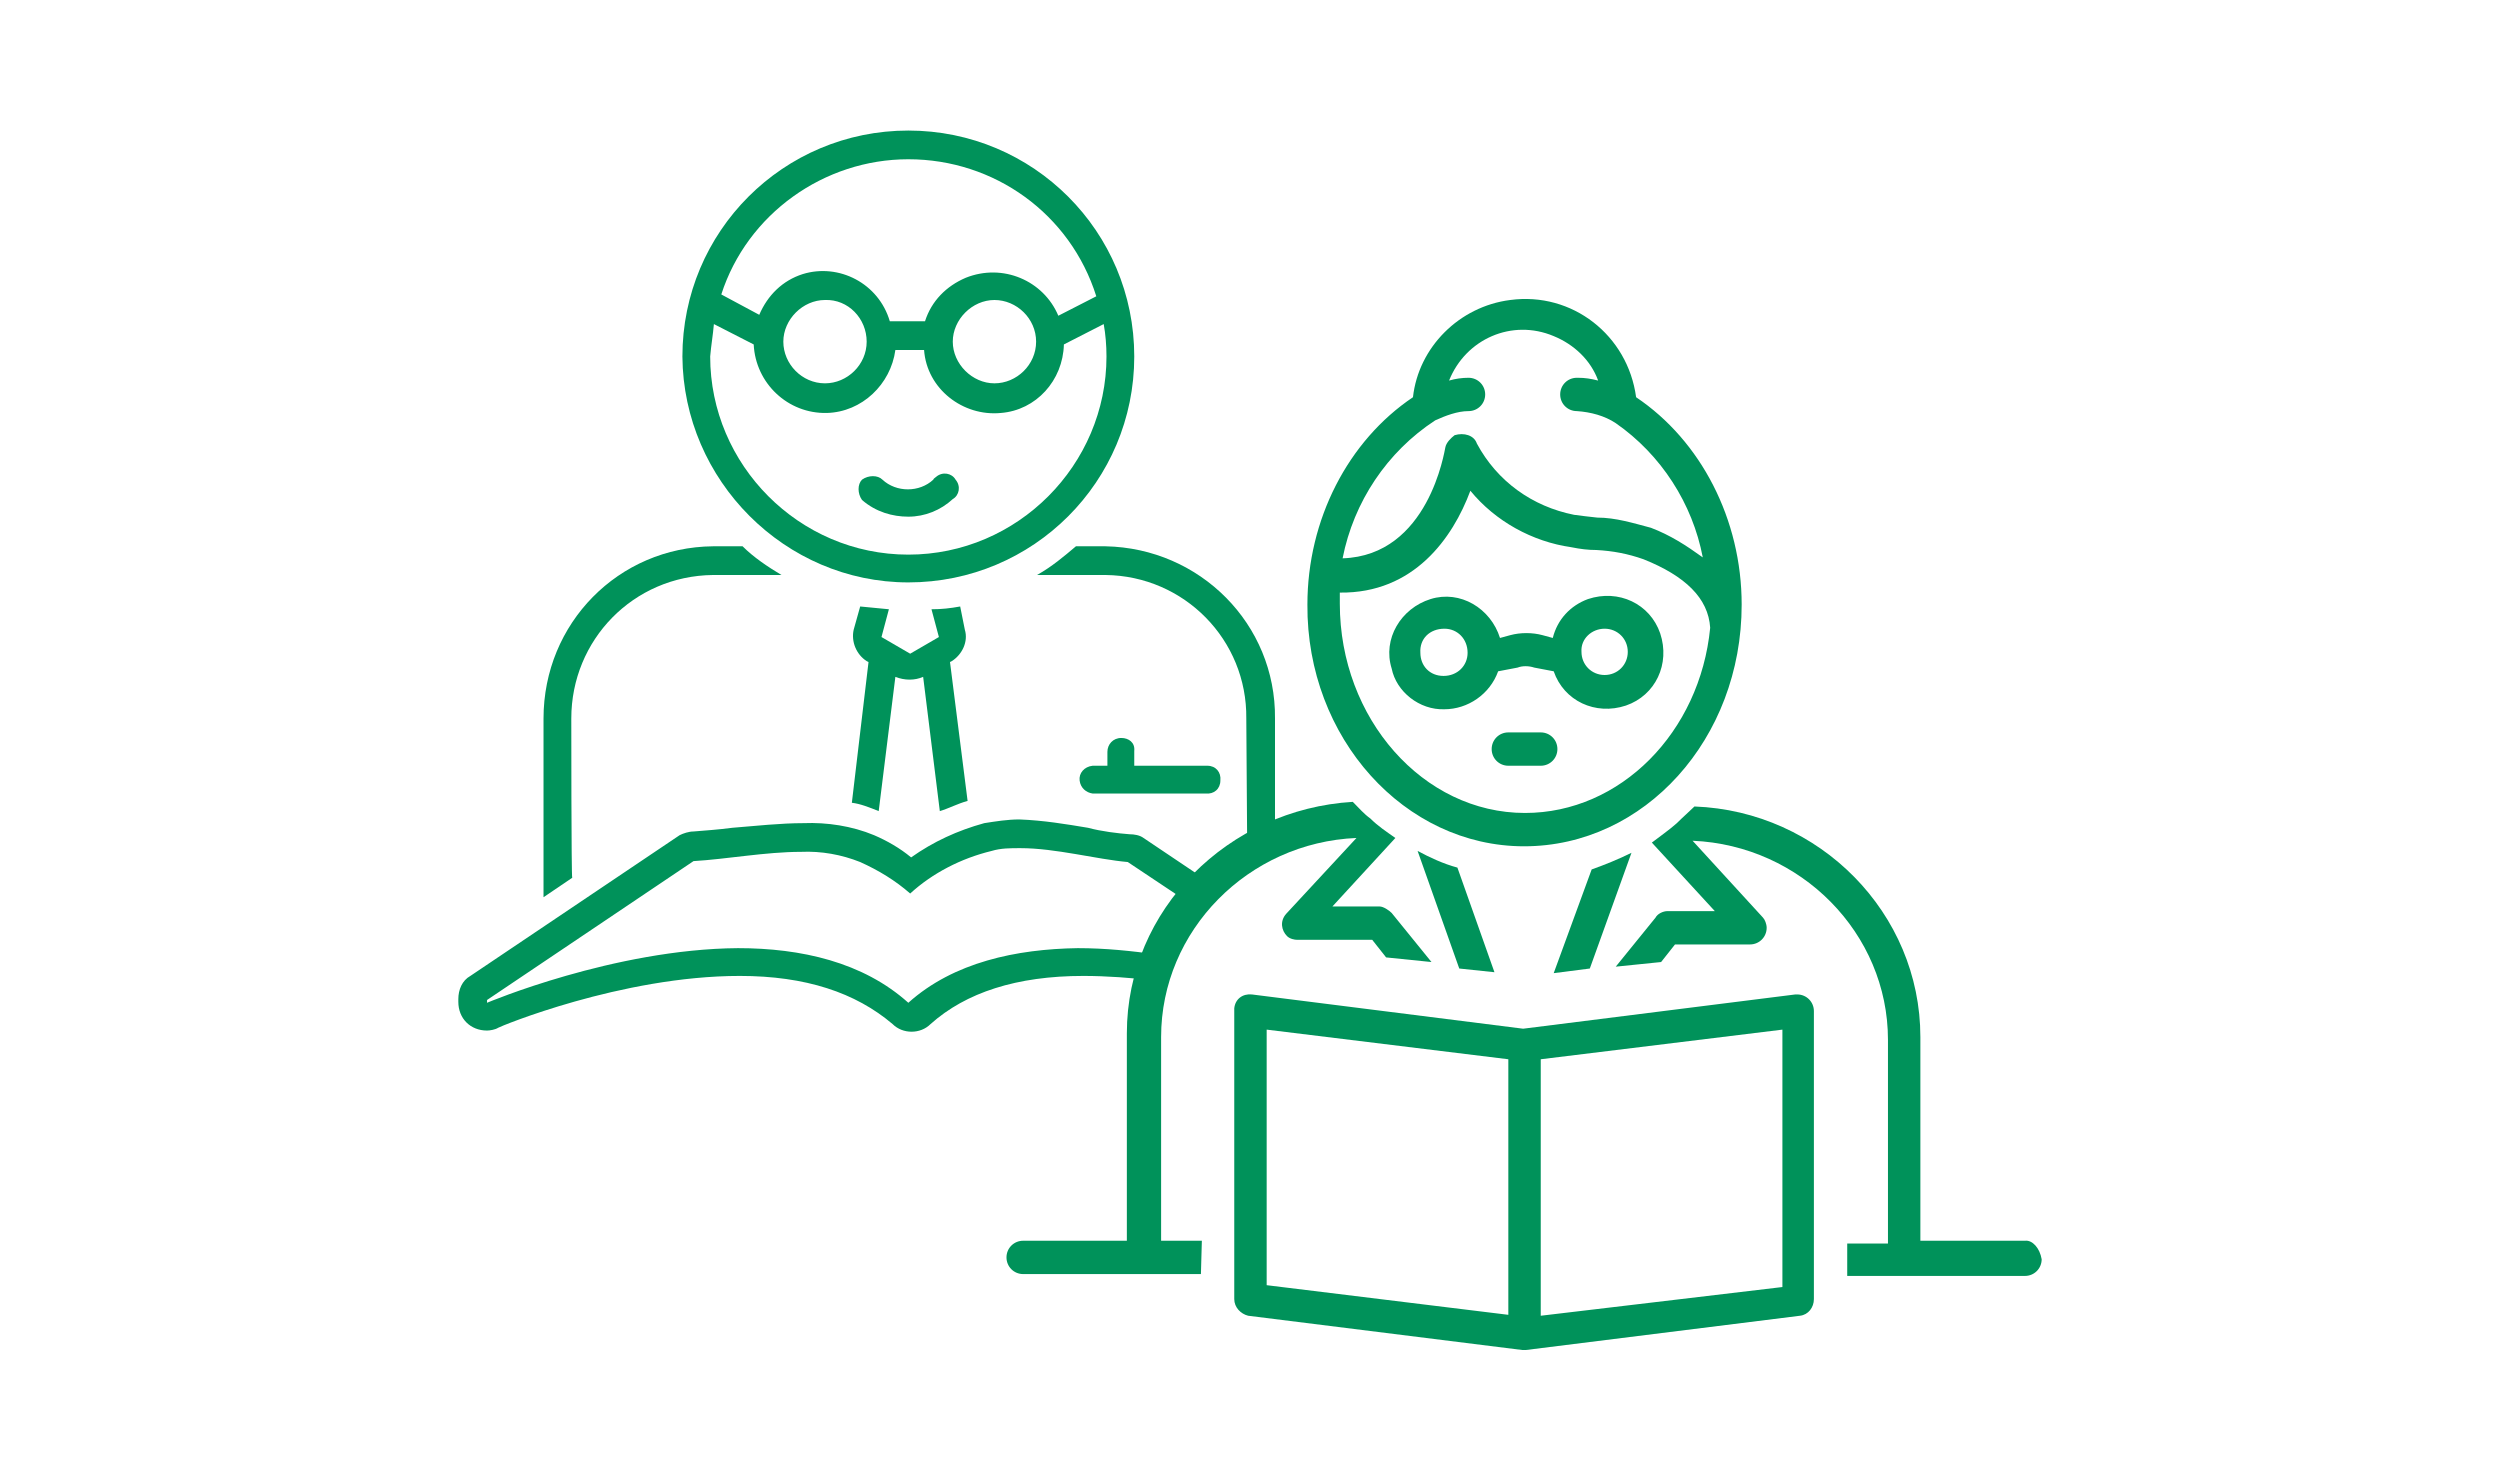
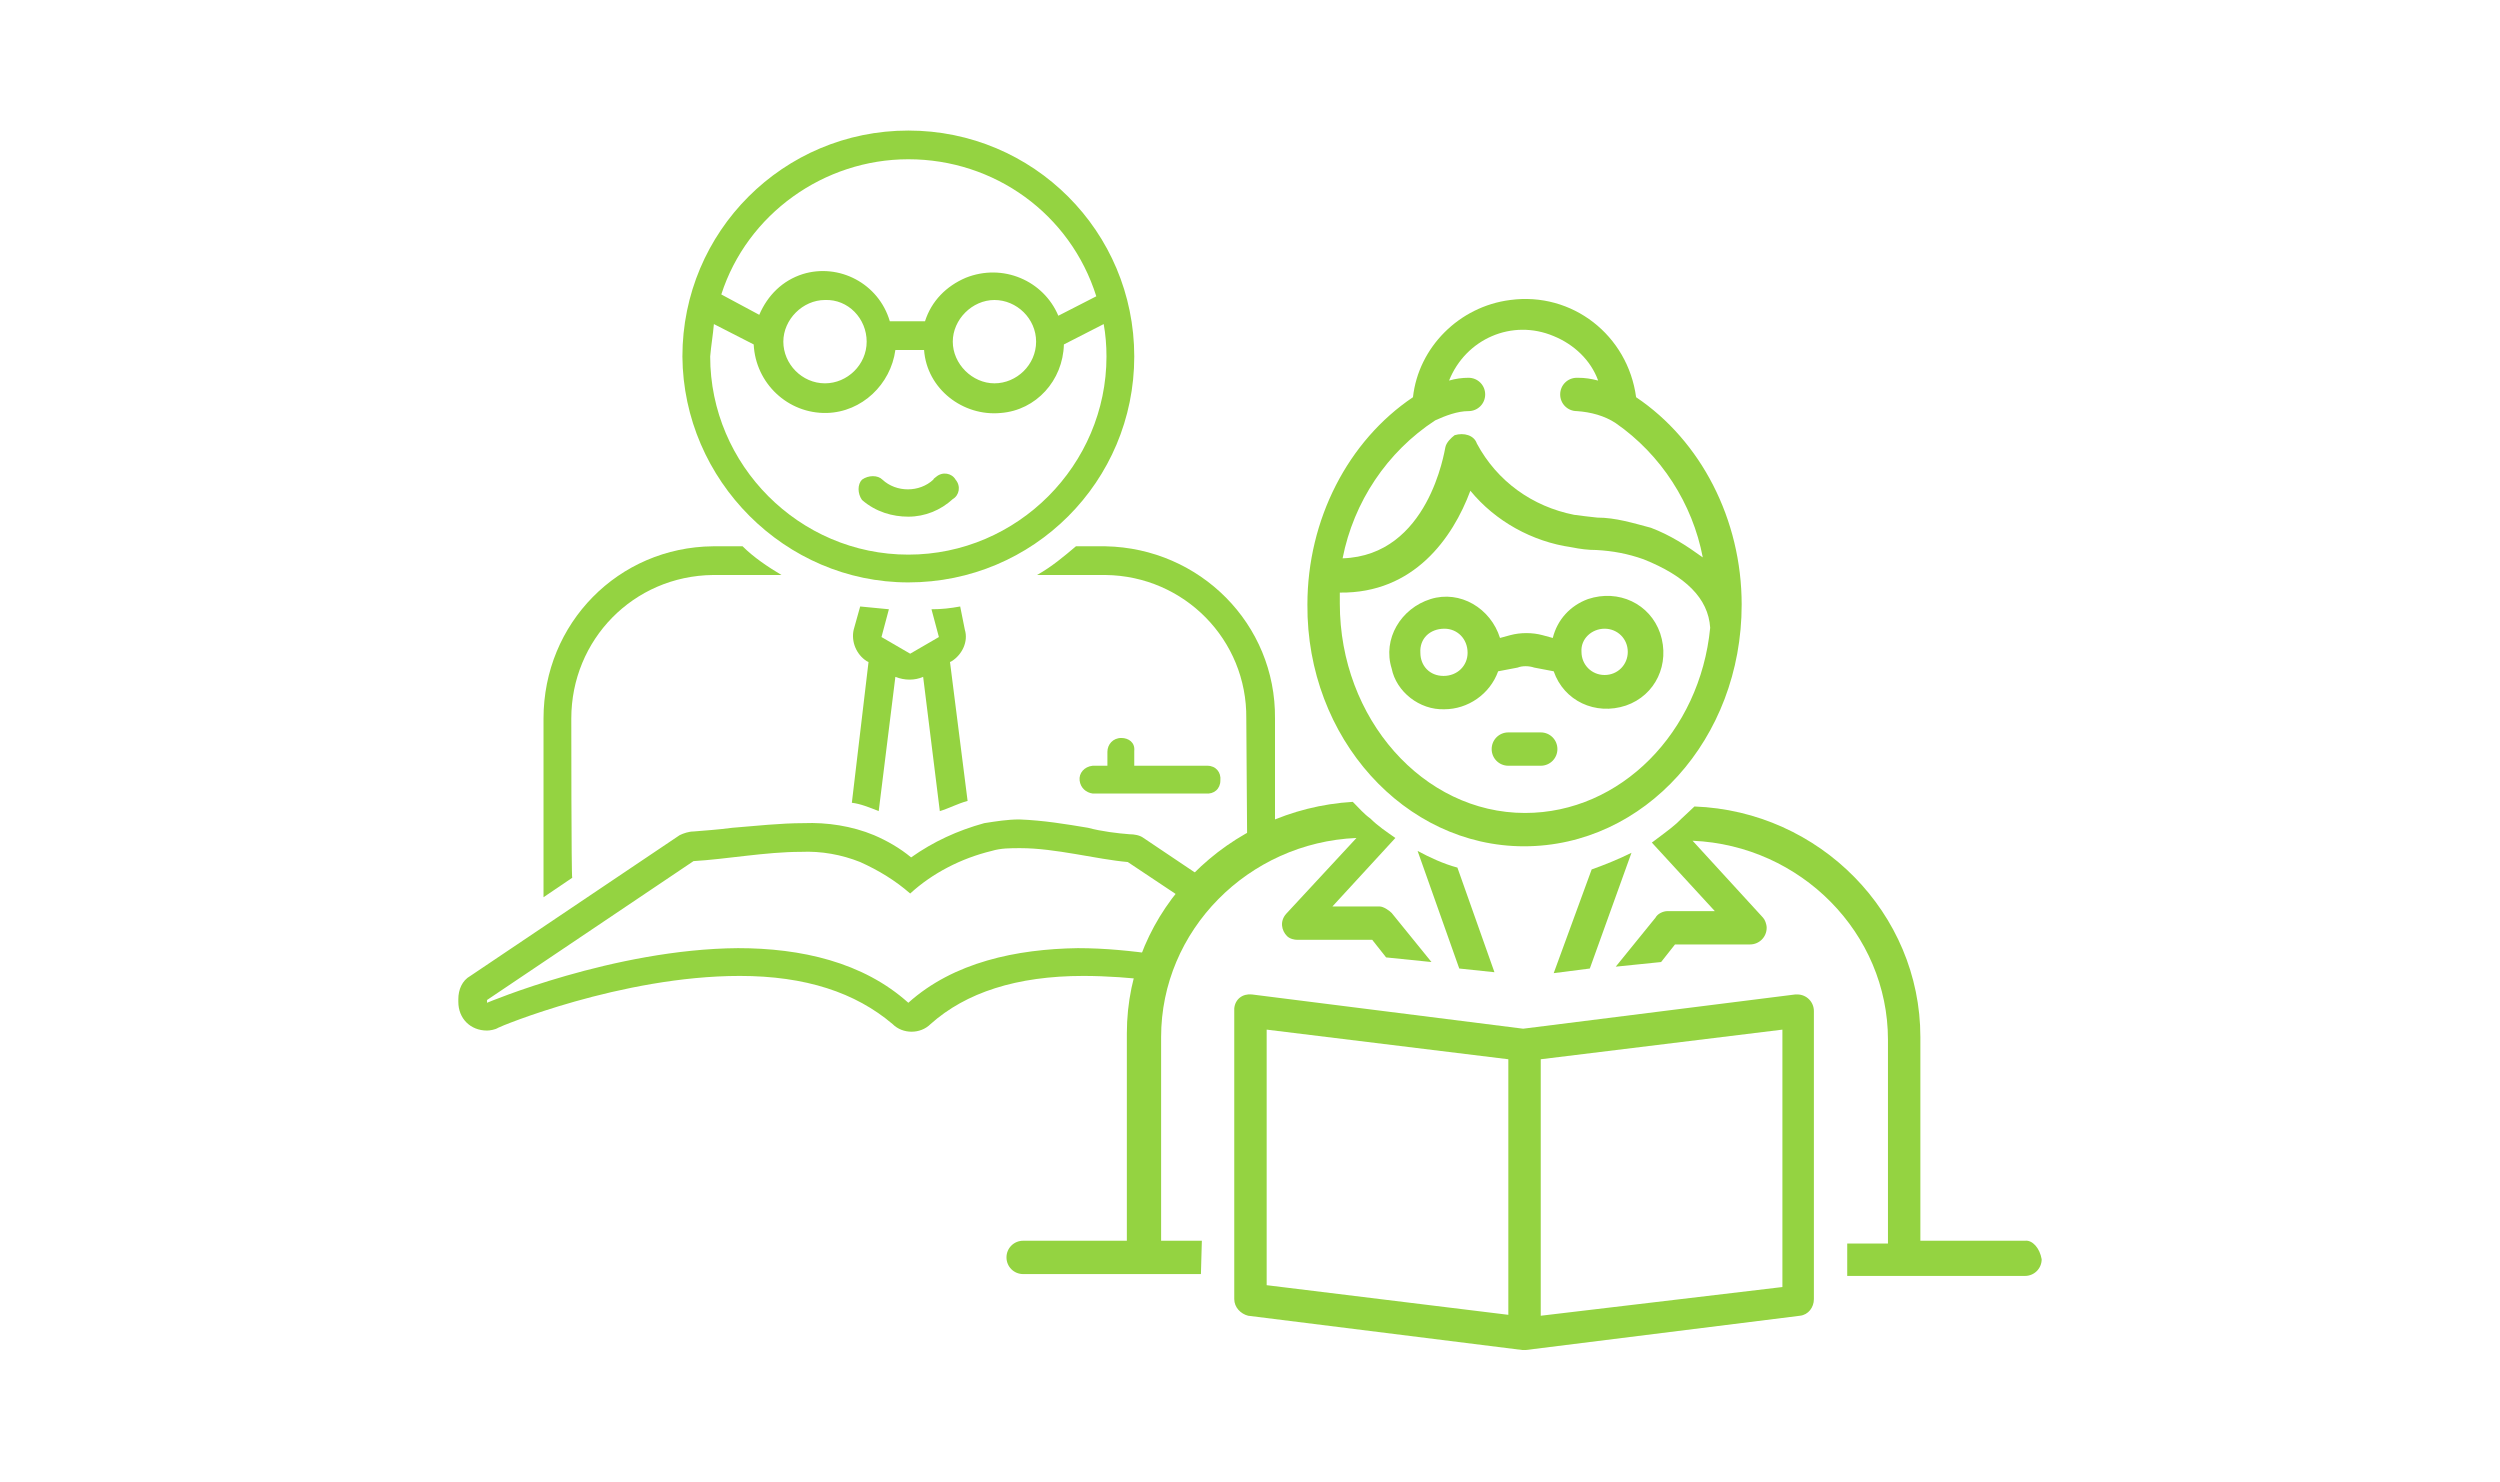
<svg xmlns="http://www.w3.org/2000/svg" version="1.1" id="Layer_1" x="0px" y="0px" viewBox="0 0 270 160" style="enable-background:new 0 0 270 160;" xml:space="preserve">
-   <style type="text/css"> .st0{fill:#00925A;} </style>
+   <style type="text/css"> .st0{fill :#94d341;} </style>
  <g>
    <path class="st0" d="M121.1,79.7c-0.9,0-1.5,0.7-1.5,1.5v1.5H118c-0.9,0.1-1.5,0.8-1.4,1.6c0.1,0.8,0.7,1.3,1.4,1.4h12.2 c0.9,0.1,1.6-0.5,1.6-1.4c0.1-0.9-0.5-1.6-1.4-1.6c-0.1,0-0.2,0-0.3,0h-7.6v-1.6C122.6,80.2,121.9,79.7,121.1,79.7L121.1,79.7z" />
    <path class="st0" d="M98.1,62.9c13.5,0,24.4-10.9,24.4-24.4s-10.9-24.4-24.4-24.4S73.7,25,73.7,38.5C73.8,51.9,84.8,62.9,98.1,62.9 z M98.1,17.2c9.3,0,17.5,5.9,20.3,14.8l-4.1,2.1c-1.6-3.8-6-5.7-10-4.1c-2.1,0.9-3.7,2.5-4.4,4.7h-3.8c-1.2-4.1-5.5-6.3-9.4-5.1 c-2.2,0.7-3.8,2.3-4.7,4.4l-4.1-2.2C80.7,23.1,89,17.2,98.1,17.2L98.1,17.2L98.1,17.2z M111.9,36.9c0,2.5-2.1,4.5-4.5,4.5 s-4.5-2.1-4.5-4.5c0-2.4,2.1-4.5,4.5-4.5S111.9,34.4,111.9,36.9z M93.6,36.9c0,2.5-2.1,4.5-4.5,4.5c-2.5,0-4.5-2.1-4.5-4.5 c0-2.4,2.1-4.5,4.5-4.5l0,0C91.6,32.3,93.6,34.4,93.6,36.9z M77.1,35l4.3,2.2c0.2,4.2,3.7,7.5,7.9,7.4c3.8-0.1,6.9-3.1,7.4-6.8h3.1 c0.3,4.2,4.2,7.2,8.3,6.8c3.8-0.3,6.7-3.5,6.8-7.4l4.3-2.2c0.2,1.1,0.3,2.3,0.3,3.5c0,11.7-9.6,21.4-21.4,21.4s-21.4-9.7-21.4-21.4 l0,0C76.8,37.3,77,36.2,77.1,35L77.1,35z" />
    <path class="st0" d="M98.1,55.8c1.8,0,3.5-0.7,4.8-1.9c0.7-0.4,0.9-1.4,0.3-2.1c-0.4-0.7-1.4-0.9-2.1-0.3c-0.1,0.1-0.3,0.2-0.3,0.3 c-1.5,1.4-4,1.4-5.5,0c-0.5-0.5-1.5-0.5-2.2,0c-0.5,0.5-0.5,1.5,0,2.2C94.6,55.3,96.4,55.8,98.1,55.8z" />
    <path class="st0" d="M94.9,87.6l1.8-14.5c1,0.4,2.1,0.4,3,0l1.8,14.5c1-0.3,1.9-0.8,3-1.1l-1.9-15l0.2-0.1c1.1-0.7,1.8-2.1,1.4-3.4 l-0.5-2.5c-1.1,0.2-2,0.3-3.1,0.3l0.8,3l-3.1,1.8l-3.1-1.8l0.8-3c-1.1-0.1-2-0.2-3.1-0.3l-0.7,2.5c-0.3,1.3,0.3,2.7,1.4,3.4 l0.2,0.1L92,86.7C92.9,86.8,93.9,87.2,94.9,87.6z" />
    <path class="st0" d="M61.7,77.6c0-8.5,6.7-15.4,15.3-15.5h7.4c-1.5-0.9-3-1.9-4.2-3.1h-3.2c-10.2,0.1-18.3,8.3-18.3,18.6v19.3 l3.1-2.1C61.7,94.7,61.7,77.6,61.7,77.6z" />
    <path class="st0" d="M134.7,92c0.4-0.2,1.1-0.3,1.6-0.3c0.4,0,1,0.1,1.4,0.2V77.6c0.1-10.2-8.1-18.4-18.3-18.6h-3.2 c-1.3,1.1-2.6,2.2-4.2,3.1h7.4c8.5,0.1,15.3,7,15.2,15.5L134.7,92z" />
    <path class="st0" d="M124.8,104c0.2-0.3,0.3-0.5,0.3-0.9c-2.9-0.4-5.7-0.7-8.7-0.7c-6.6,0.1-13.4,1.5-18.3,5.9 c-4.9-4.4-11.6-5.9-18.4-5.9c-13.4,0.1-27.1,5.9-27.1,5.9v-0.3l22.3-15c3.5-0.2,7.8-1,11.6-1c2.2-0.1,4.4,0.3,6.4,1.1 c2,0.9,3.8,2,5.4,3.4c2.4-2.2,5.5-3.8,8.8-4.6c1-0.3,2-0.3,3.1-0.3c3.8,0,8.2,1.2,11.6,1.5l5.7,3.8c0.4-1,1.3-1.8,2.4-2.1l-6.4-4.3 c-0.4-0.3-1-0.4-1.5-0.4c-1.3-0.1-3-0.3-4.5-0.7c-2.4-0.4-4.8-0.8-7.4-0.9c-1.3,0-2.5,0.2-3.8,0.4c-2.9,0.8-5.5,2-7.9,3.7 c-1.2-1-2.6-1.8-4-2.4c-2.4-1-5.1-1.4-7.6-1.3c-2.5,0-5.2,0.3-7.7,0.5c-1.5,0.2-3,0.3-4.2,0.4c-0.5,0-1.1,0.2-1.5,0.4l-22.6,15.2 c-0.9,0.5-1.3,1.5-1.3,2.5v0.3c0,1.8,1.3,3.1,3.1,3.1l0,0c0.3,0,0.9-0.1,1.2-0.3c0.1-0.1,13.3-5.6,26.1-5.6 c7.1,0,12.5,1.8,16.5,5.2c1.1,1.1,3,1.1,4.1,0c3.8-3.4,9.3-5.2,16.5-5.2c2.5,0,5.2,0.2,7.7,0.5C124.4,105.5,124.6,104.8,124.8,104z " />
    <path class="st0" d="M164.6,91.4c13,0,23.5-11.6,23.5-26.1c0-9.2-4.4-17.7-11.4-22.4c-0.9-6.7-6.9-11.4-13.6-10.5 c-5.5,0.7-9.9,5.1-10.5,10.5c-7,4.7-11.4,13.2-11.4,22.4C141.1,79.7,151.7,91.4,164.6,91.4z M155,45.4c1.1-0.5,2.4-1,3.6-1l0,0 c1,0,1.8-0.8,1.8-1.8c0-1-0.8-1.8-1.8-1.8l0,0c-0.7,0-1.4,0.1-2.1,0.3c1.8-4.5,6.8-6.7,11.3-4.8c2.2,0.9,4,2.6,4.8,4.8 c-0.8-0.2-1.4-0.3-2.2-0.3h-0.1c-1,0-1.8,0.8-1.8,1.8c0,1,0.8,1.8,1.8,1.8l0,0c1.5,0.1,3,0.5,4.2,1.3c4.9,3.4,8.3,8.7,9.4,14.5 c-1.8-1.3-3.5-2.4-5.6-3.2c-1.9-0.5-3.8-1.1-5.8-1.1c-0.9-0.1-1.8-0.2-2.5-0.3c-4.5-0.9-8.3-3.6-10.5-7.7c-0.3-0.9-1.4-1.2-2.4-0.9 c-0.4,0.3-0.9,0.8-1,1.3c-0.1,0.4-1.8,11.7-11.1,12C146.2,54.2,149.8,48.8,155,45.4L155,45.4z M144.7,64c8,0.1,12.2-5.9,14.1-11 c2.7,3.3,6.7,5.5,10.9,6.1c1,0.2,1.8,0.3,2.7,0.3c1.8,0.1,3.4,0.4,5.1,1c4.5,1.8,7,4.2,7.2,7.4c-1.1,11.3-9.7,20-20,20 c-11,0-20-10.2-20-22.6C144.7,64.8,144.7,64.4,144.7,64z" />
    <path class="st0" d="M156,76.6c2.5,0,4.9-1.6,5.8-4.1l2.1-0.4c0.5-0.2,1.2-0.2,1.8,0l2.1,0.4c1.1,3.2,4.5,4.8,7.8,3.7 c3.2-1.1,4.8-4.5,3.7-7.8c-1.1-3.2-4.5-4.8-7.8-3.7c-1.9,0.7-3.3,2.2-3.8,4.2l-1.1-0.3c-1.1-0.3-2.4-0.3-3.5,0l-1.1,0.3 c-1-3.2-4.3-5.2-7.5-4.2c-3.2,1-5.2,4.3-4.2,7.5C150.8,74.7,153.3,76.7,156,76.6L156,76.6z M173.3,67.9c1.4,0,2.5,1.1,2.5,2.5 s-1.1,2.5-2.5,2.5s-2.5-1.1-2.5-2.5l0,0C170.7,69,171.9,67.9,173.3,67.9z M156,67.9c1.4,0,2.5,1.1,2.5,2.6c0,1.4-1.1,2.5-2.6,2.5 s-2.5-1.1-2.5-2.5C153.3,69,154.4,67.9,156,67.9C155.9,67.9,155.9,67.9,156,67.9z" />
    <path class="st0" d="M166.4,79.1h-3.5c-1,0-1.8,0.8-1.8,1.8s0.8,1.8,1.8,1.8l0,0h3.5c1,0,1.8-0.8,1.8-1.8 C168.2,79.9,167.4,79.1,166.4,79.1z" />
    <path class="st0" d="M171.7,104.6l4.5-12.5c-1.4,0.7-2.9,1.3-4.3,1.8l-4.1,11.2L171.7,104.6z" />
    <path class="st0" d="M218.7,134h-11.3v-22c0-13.4-10.9-24.4-24.4-24.9c-0.5,0.5-1.2,1.1-1.9,1.8c-0.9,0.8-1.8,1.4-2.7,2.1l6.8,7.4 h-5.1c-0.5,0-1.1,0.3-1.3,0.7l-4.3,5.3l4.9-0.5l1.5-1.9h8.1c1,0,1.8-0.8,1.8-1.8c0-0.4-0.2-0.9-0.4-1.1l-7.6-8.3 c11.7,0.5,21.1,10,21.1,21.5v22h-4.4v3.5h19.2c1,0,1.8-0.8,1.8-1.8C220.3,134.8,219.5,133.9,218.7,134L218.7,134L218.7,134z" />
    <path class="st0" d="M157.6,104.6l3.8,0.4l-4-11.3c-1.5-0.4-3-1.1-4.3-1.8L157.6,104.6z" />
    <path class="st0" d="M195.9,109.2L195.9,109.2c0-1-0.8-1.8-1.8-1.8c-0.1,0-0.1,0-0.2,0l-29.4,3.7l-29.3-3.7c-1-0.1-1.8,0.5-1.9,1.5 c0,0.1,0,0.2,0,0.2l0,0v31.2l0,0c0,0.9,0.7,1.6,1.5,1.8l29.6,3.7h0.4l29.6-3.7c0.9-0.1,1.5-0.9,1.5-1.8l0,0L195.9,109.2z M166.4,142.1v-27.7l26.1-3.2V139L166.4,142.1z M136.8,111.2l26.1,3.2V142l-26.1-3.2V111.2z" />
    <path class="st0" d="M129.8,134h-4.4v-22c0-11.5,9.4-21,21.1-21.5l-7.6,8.2c-0.7,0.8-0.5,1.8,0.1,2.4c0.3,0.3,0.8,0.4,1.1,0.4h8.1 l1.5,1.9l4.9,0.5l-4.3-5.3c-0.3-0.3-0.9-0.7-1.3-0.7h-5.1l6.8-7.4c-1-0.7-1.9-1.3-2.7-2.1c-0.7-0.5-1.2-1.1-1.9-1.8 c-13.4,0.8-24.4,11.6-24.4,25V134h-11.2c-1,0-1.8,0.8-1.8,1.8c0,1,0.8,1.8,1.8,1.8h19.2L129.8,134L129.8,134z" />
  </g>
</svg>
